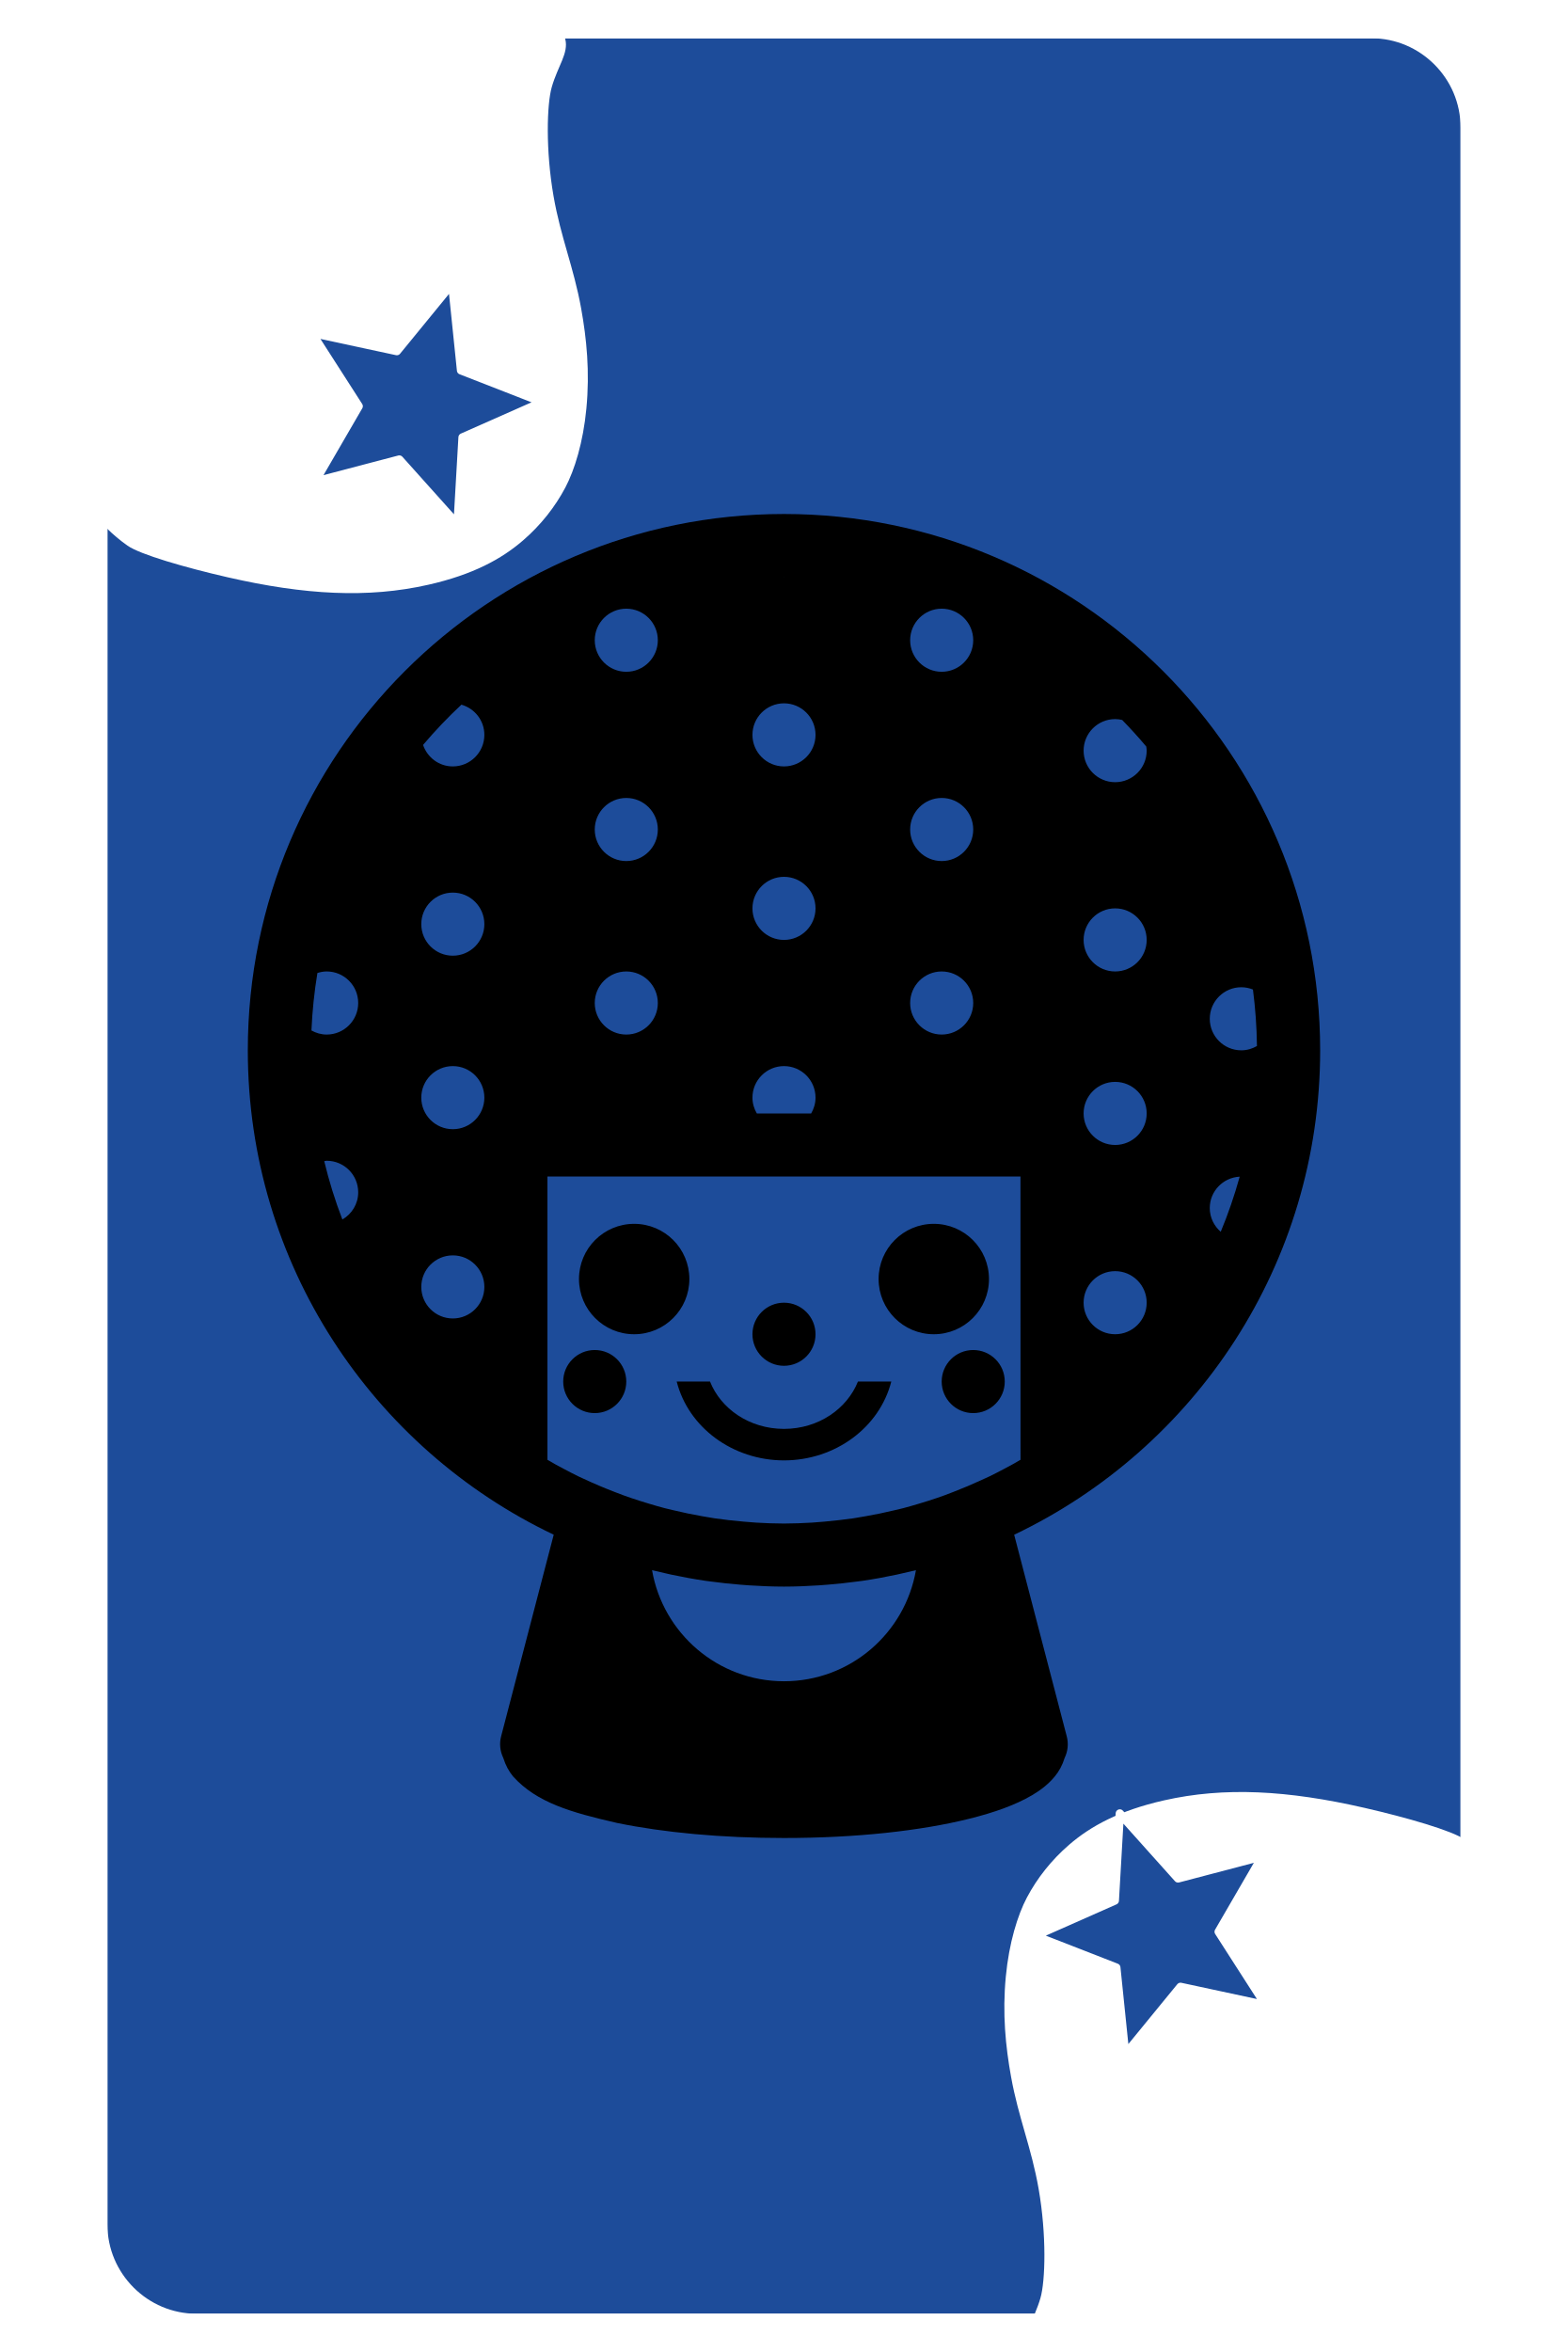
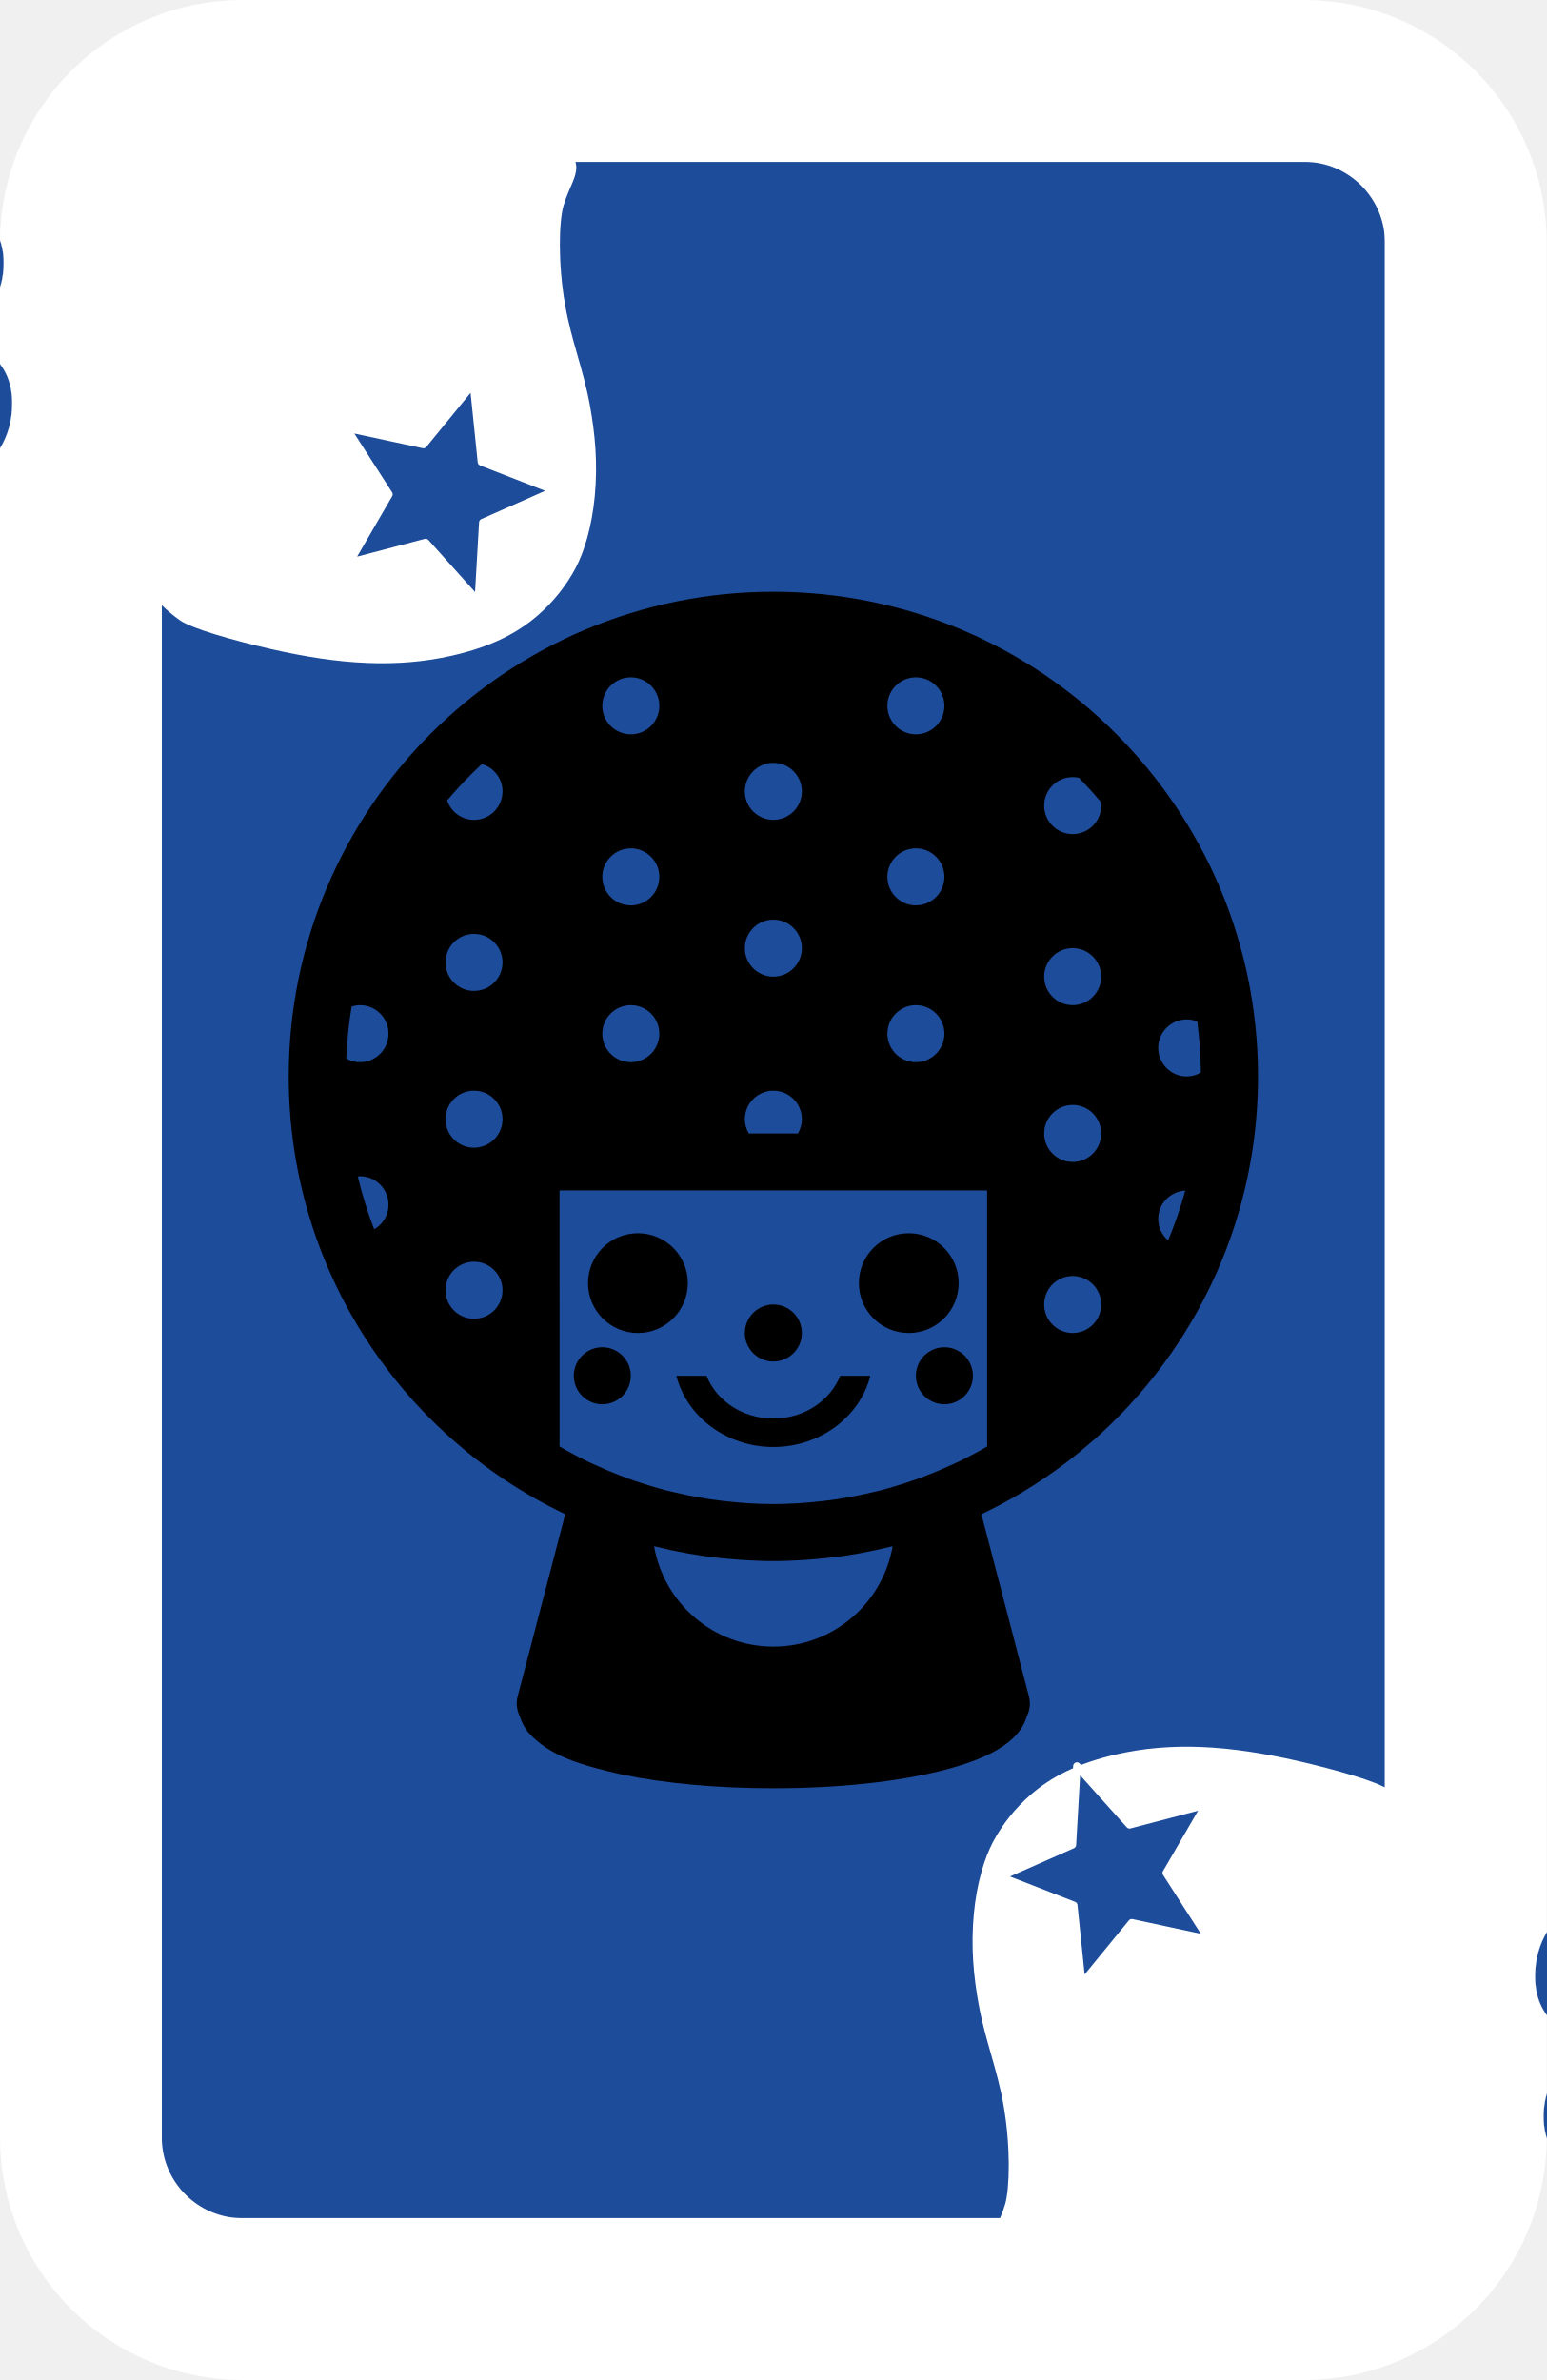
- <svg xmlns="http://www.w3.org/2000/svg" width="7300" height="10948" viewBox="0 0 7300 10948" version="1.1" id="svg2" xml:space="preserve">
+ <svg xmlns="http://www.w3.org/2000/svg" width="7966.67" height="12258.7" viewBox="0 0 7966.67 12258.7" version="1.1" id="svg2" xml:space="preserve">
  <defs id="defs1">
    <style id="style1">
      .cls-1 {
        fill: none;
        stroke: #fff;
        stroke-linecap: round;
        stroke-linejoin: round;
        stroke-width: 833.333px;
      }

      .cls-1, .cls-2 {
        fill-rule: evenodd;
      }

      .cls-2 {
        fill: #fff;
      }

      .cls-3 {
        filter: url(#filter);
      }

      .cls-4 {
        font-size: 250px;
        fill: #1d4c9a;
        text-anchor: middle;
        font-family: MatisseVPro-UB, "FOT-MatisseV Pro";
      }
    </style>
    <filter id="filter" filterUnits="userSpaceOnUse">
      <feFlood result="flood" flood-color="#d2b416" id="feFlood1" />
      <feComposite result="composite" operator="in" in2="SourceGraphic" id="feComposite1" />
-       <feBlend result="blend" in2="SourceGraphic" id="feBlend1" />
+       <feBlend result="blend" in2="SourceGraphic" id="feBlend1" mode="normal" />
    </filter>
    <style id="style1-4">
      .cls-1 {
        fill: none;
        stroke-linecap: round;
        stroke-width: 833.333px;
      }

      .cls-1, .cls-3, .cls-4 {
        stroke: #fff;
      }

      .cls-1, .cls-3 {
        stroke-linejoin: round;
      }

      .cls-1, .cls-2, .cls-4 {
        fill-rule: evenodd;
      }

      .cls-2 {
        fill: #fff;
      }

      .cls-3 {
        stroke-width: 42px;
        filter: url(#filter);
      }

      .cls-4 {
        stroke-width: 41.667px;
      }
    </style>
    <filter id="filter-2" filterUnits="userSpaceOnUse">
      <feFlood result="flood" flood-color="#d2b416" id="feFlood1-3" />
      <feComposite result="composite" operator="in" in2="SourceGraphic" id="feComposite1-2" />
-       <feBlend result="blend" in2="SourceGraphic" id="feBlend1-2" />
+       <feBlend result="blend" in2="SourceGraphic" id="feBlend1-2" mode="normal" />
    </filter>
    <style id="style1-2">
      .cls-1 {
        fill: none;
        stroke-linecap: round;
        stroke-width: 833.333px;
      }

      .cls-1, .cls-3, .cls-4 {
        stroke: #fff;
      }

      .cls-1, .cls-3 {
        stroke-linejoin: round;
      }

      .cls-1, .cls-2, .cls-4 {
        fill-rule: evenodd;
      }

      .cls-2 {
        fill: #fff;
      }

      .cls-3 {
        stroke-width: 42px;
        filter: url(#filter);
      }

      .cls-4 {
        stroke-width: 41.667px;
      }
    </style>
    <filter id="filter-7" filterUnits="userSpaceOnUse">
      <feFlood result="flood" flood-color="#d2b416" id="feFlood1-9" />
      <feComposite result="composite" operator="in" in2="SourceGraphic" id="feComposite1-5" />
-       <feBlend result="blend" in2="SourceGraphic" id="feBlend1-4" />
+       <feBlend result="blend" in2="SourceGraphic" id="feBlend1-4" mode="normal" />
    </filter>
    <style id="style1-7">
      .cls-1 {
        fill: none;
        stroke-linecap: round;
        stroke-width: 833.333px;
      }

      .cls-1, .cls-3, .cls-4 {
        stroke: #fff;
      }

      .cls-1, .cls-3 {
        stroke-linejoin: round;
      }

      .cls-1, .cls-2, .cls-4 {
        fill-rule: evenodd;
      }

      .cls-2 {
        fill: #fff;
      }

      .cls-3 {
        stroke-width: 42px;
        filter: url(#filter);
      }

      .cls-4 {
        stroke-width: 41.667px;
      }
    </style>
    <filter id="filter-4" filterUnits="userSpaceOnUse">
      <feFlood result="flood" flood-color="#d2b416" id="feFlood1-2" />
      <feComposite result="composite" operator="in" in2="SourceGraphic" id="feComposite1-7" />
-       <feBlend result="blend" in2="SourceGraphic" id="feBlend1-7" />
-     </filter>
-     <filter style="color-interpolation-filters:sRGB;" id="filter13" x="0" y="0" width="1" height="1">
-       <feComposite in2="SourceGraphic" operator="arithmetic" k1="0" k2="1" result="composite1" id="feComposite12" />
+       <feBlend result="blend" in2="SourceGraphic" id="feBlend1-7" mode="normal" />
+     </filter>
+     <filter style="color-interpolation-filters:sRGB" id="filter13" x="0" y="0" width="1" height="1">
+       <feComposite in2="SourceGraphic" operator="arithmetic" k1="0" k2="1" result="composite1" id="feComposite12" k3="0" k4="0" />
      <feColorMatrix in="composite1" values="1" type="saturate" result="colormatrix1" id="feColorMatrix12" />
      <feFlood flood-opacity="1" flood-color="rgb(210,180,22)" result="flood1" id="feFlood12" />
      <feBlend in="flood1" in2="colormatrix1" mode="multiply" result="blend1" id="feBlend12" />
      <feBlend in2="blend1" mode="screen" result="blend2" id="feBlend13" />
      <feColorMatrix in="blend2" values="1" type="saturate" result="colormatrix2" id="feColorMatrix13" />
-       <feComposite in="colormatrix2" in2="SourceGraphic" operator="in" k2="1" result="composite2" id="feComposite13" />
+       <feComposite in="colormatrix2" in2="SourceGraphic" operator="in" result="composite2" id="feComposite13" />
    </filter>
    <style id="style1-455">
      .cls-1 {
        fill: none;
        stroke: #fff;
        stroke-linecap: round;
        stroke-linejoin: round;
        stroke-width: 833.333px;
      }

      .cls-1, .cls-2 {
        fill-rule: evenodd;
      }

      .cls-2 {
        fill: #fff;
      }

      .cls-3 {
        filter: url(#filter);
      }

      .cls-4 {
        font-size: 250px;
        fill: #1d4c9a;
        text-anchor: middle;
        font-family: MatisseVPro-UB, "FOT-MatisseV Pro";
      }
    </style>
    <filter id="filter-1" filterUnits="userSpaceOnUse">
      <feFlood result="flood" flood-color="#d2b416" id="feFlood1-71" />
      <feComposite result="composite" operator="in" in2="SourceGraphic" id="feComposite1-15" />
      <feBlend result="blend" in2="SourceGraphic" id="feBlend1-27" mode="normal" />
    </filter>
    <style id="style1-4-6">
      .cls-1 {
        fill: none;
        stroke-linecap: round;
        stroke-width: 833.333px;
      }

      .cls-1, .cls-3, .cls-4 {
        stroke: #fff;
      }

      .cls-1, .cls-3 {
        stroke-linejoin: round;
      }

      .cls-1, .cls-2, .cls-4 {
        fill-rule: evenodd;
      }

      .cls-2 {
        fill: #fff;
      }

      .cls-3 {
        stroke-width: 42px;
        filter: url(#filter);
      }

      .cls-4 {
        stroke-width: 41.667px;
      }
    </style>
    <filter id="filter-2-1" filterUnits="userSpaceOnUse">
      <feFlood result="flood" flood-color="#d2b416" id="feFlood1-3-4" />
      <feComposite result="composite" operator="in" in2="SourceGraphic" id="feComposite1-2-2" />
      <feBlend result="blend" in2="SourceGraphic" id="feBlend1-2-3" mode="normal" />
    </filter>
    <style id="style1-2-2">
      .cls-1 {
        fill: none;
        stroke-linecap: round;
        stroke-width: 833.333px;
      }

      .cls-1, .cls-3, .cls-4 {
        stroke: #fff;
      }

      .cls-1, .cls-3 {
        stroke-linejoin: round;
      }

      .cls-1, .cls-2, .cls-4 {
        fill-rule: evenodd;
      }

      .cls-2 {
        fill: #fff;
      }

      .cls-3 {
        stroke-width: 42px;
        filter: url(#filter);
      }

      .cls-4 {
        stroke-width: 41.667px;
      }
    </style>
    <filter id="filter-7-2" filterUnits="userSpaceOnUse">
      <feFlood result="flood" flood-color="#d2b416" id="feFlood1-9-1" />
      <feComposite result="composite" operator="in" in2="SourceGraphic" id="feComposite1-5-6" />
      <feBlend result="blend" in2="SourceGraphic" id="feBlend1-4-8" mode="normal" />
    </filter>
    <style id="style1-7-5">
      .cls-1 {
        fill: none;
        stroke-linecap: round;
        stroke-width: 833.333px;
      }

      .cls-1, .cls-3, .cls-4 {
        stroke: #fff;
      }

      .cls-1, .cls-3 {
        stroke-linejoin: round;
      }

      .cls-1, .cls-2, .cls-4 {
        fill-rule: evenodd;
      }

      .cls-2 {
        fill: #fff;
      }

      .cls-3 {
        stroke-width: 42px;
        filter: url(#filter);
      }

      .cls-4 {
        stroke-width: 41.667px;
      }
    </style>
    <filter id="filter-4-7" filterUnits="userSpaceOnUse">
      <feFlood result="flood" flood-color="#d2b416" id="feFlood1-2-6" />
      <feComposite result="composite" operator="in" in2="SourceGraphic" id="feComposite1-7-1" />
      <feBlend result="blend" in2="SourceGraphic" id="feBlend1-7-8" mode="normal" />
    </filter>
    <filter style="color-interpolation-filters:sRGB" id="filter13-9" x="0" y="0" width="1" height="1">
      <feComposite in2="SourceGraphic" operator="arithmetic" k1="0" k2="1" result="composite1" id="feComposite12-2" k3="0" k4="0" />
      <feColorMatrix in="composite1" values="1" type="saturate" result="colormatrix1" id="feColorMatrix12-7" />
      <feFlood flood-opacity="1" flood-color="rgb(210,180,22)" result="flood1" id="feFlood12-9" />
      <feBlend in="flood1" in2="colormatrix1" mode="multiply" result="blend1" id="feBlend12-5" />
      <feBlend in2="blend1" mode="screen" result="blend2" id="feBlend13-4" />
      <feColorMatrix in="blend2" values="1" type="saturate" result="colormatrix2" id="feColorMatrix13-3" />
      <feComposite in="colormatrix2" in2="SourceGraphic" operator="in" result="composite2" id="feComposite13-1" />
    </filter>
    <filter id="filter-8" filterUnits="userSpaceOnUse">
      <feFlood result="flood" flood-color="#d2b416" id="feFlood1-24" />
      <feComposite result="composite" operator="in" in2="SourceGraphic" id="feComposite1-55" />
      <feBlend result="blend" in2="SourceGraphic" id="feBlend1-1" mode="normal" />
    </filter>
    <filter id="filter-27" filterUnits="userSpaceOnUse">
      <feFlood result="flood" flood-color="#d2b416" id="feFlood1-6" />
      <feComposite result="composite" operator="in" in2="SourceGraphic" id="feComposite1-1" />
      <feBlend result="blend" in2="SourceGraphic" id="feBlend1-42" mode="normal" />
    </filter>
    <filter id="f0" x="-0.005" y="-0.003" width="1.009" height="1.005">
      <feFlood flood-color="#d2b416" flood-opacity="1" id="feFlood1-7" />
      <feBlend mode="normal" in2="SourceGraphic" id="feBlend1-6" />
      <feComposite in2="SourceAlpha" operator="in" id="feComposite1-18" />
    </filter>
    <style id="style1-3">
      .cls-1 {
        fill: none;
        stroke: #fff;
        stroke-linecap: round;
        stroke-linejoin: round;
        stroke-width: 833.333px;
      }

      .cls-1, .cls-2 {
        fill-rule: evenodd;
      }

      .cls-2 {
        fill: #fff;
      }

      .cls-3 {
        filter: url(#filter);
      }

      .cls-4 {
        font-size: 250px;
        fill: #1d4c9a;
        text-anchor: middle;
        font-family: MatisseVPro-UB, "FOT-MatisseV Pro";
      }
    </style>
    <filter id="filter-87" filterUnits="userSpaceOnUse">
      <feFlood result="flood" flood-color="#d2b416" id="feFlood1-4" />
      <feComposite result="composite" operator="in" in2="SourceGraphic" id="feComposite1-27" />
      <feBlend result="blend" in2="SourceGraphic" id="feBlend1-79" mode="normal" />
    </filter>
    <style id="style1-4-3">
      .cls-1 {
        fill: none;
        stroke-linecap: round;
        stroke-width: 833.333px;
      }

      .cls-1, .cls-3, .cls-4 {
        stroke: #fff;
      }

      .cls-1, .cls-3 {
        stroke-linejoin: round;
      }

      .cls-1, .cls-2, .cls-4 {
        fill-rule: evenodd;
      }

      .cls-2 {
        fill: #fff;
      }

      .cls-3 {
        stroke-width: 42px;
        filter: url(#filter);
      }

      .cls-4 {
        stroke-width: 41.667px;
      }
    </style>
    <filter id="filter-2-19" filterUnits="userSpaceOnUse">
      <feFlood result="flood" flood-color="#d2b416" id="feFlood1-3-8" />
      <feComposite result="composite" operator="in" in2="SourceGraphic" id="feComposite1-2-6" />
      <feBlend result="blend" in2="SourceGraphic" id="feBlend1-2-50" mode="normal" />
    </filter>
    <style id="style1-2-28">
      .cls-1 {
        fill: none;
        stroke-linecap: round;
        stroke-width: 833.333px;
      }

      .cls-1, .cls-3, .cls-4 {
        stroke: #fff;
      }

      .cls-1, .cls-3 {
        stroke-linejoin: round;
      }

      .cls-1, .cls-2, .cls-4 {
        fill-rule: evenodd;
      }

      .cls-2 {
        fill: #fff;
      }

      .cls-3 {
        stroke-width: 42px;
        filter: url(#filter);
      }

      .cls-4 {
        stroke-width: 41.667px;
      }
    </style>
    <filter id="filter-7-6" filterUnits="userSpaceOnUse">
      <feFlood result="flood" flood-color="#d2b416" id="feFlood1-9-0" />
      <feComposite result="composite" operator="in" in2="SourceGraphic" id="feComposite1-5-2" />
      <feBlend result="blend" in2="SourceGraphic" id="feBlend1-4-4" mode="normal" />
    </filter>
    <style id="style1-7-8">
      .cls-1 {
        fill: none;
        stroke-linecap: round;
        stroke-width: 833.333px;
      }

      .cls-1, .cls-3, .cls-4 {
        stroke: #fff;
      }

      .cls-1, .cls-3 {
        stroke-linejoin: round;
      }

      .cls-1, .cls-2, .cls-4 {
        fill-rule: evenodd;
      }

      .cls-2 {
        fill: #fff;
      }

      .cls-3 {
        stroke-width: 42px;
        filter: url(#filter);
      }

      .cls-4 {
        stroke-width: 41.667px;
      }
    </style>
    <filter id="filter-4-6" filterUnits="userSpaceOnUse">
      <feFlood result="flood" flood-color="#d2b416" id="feFlood1-2-5" />
      <feComposite result="composite" operator="in" in2="SourceGraphic" id="feComposite1-7-0" />
      <feBlend result="blend" in2="SourceGraphic" id="feBlend1-7-9" mode="normal" />
    </filter>
    <filter style="color-interpolation-filters:sRGB" id="filter13-0" x="0" y="0" width="1" height="1">
      <feComposite in2="SourceGraphic" operator="arithmetic" k1="0" k2="1" result="composite1" id="feComposite12-0" k3="0" k4="0" />
      <feColorMatrix in="composite1" values="1" type="saturate" result="colormatrix1" id="feColorMatrix12-6" />
      <feFlood flood-opacity="1" flood-color="rgb(210,180,22)" result="flood1" id="feFlood12-1" />
      <feBlend in="flood1" in2="colormatrix1" mode="multiply" result="blend1" id="feBlend12-3" />
      <feBlend in2="blend1" mode="screen" result="blend2" id="feBlend13-8" />
      <feColorMatrix in="blend2" values="1" type="saturate" result="colormatrix2" id="feColorMatrix13-9" />
      <feComposite in="colormatrix2" in2="SourceGraphic" operator="in" result="composite2" id="feComposite13-3" />
    </filter>
    <filter id="filter-8-4" filterUnits="userSpaceOnUse">
      <feFlood result="flood" flood-color="#d2b416" id="feFlood1-24-4" />
      <feComposite result="composite" operator="in" in2="SourceGraphic" id="feComposite1-55-6" />
      <feBlend result="blend" in2="SourceGraphic" id="feBlend1-1-0" mode="normal" />
    </filter>
    <filter id="filter-27-6" filterUnits="userSpaceOnUse">
      <feFlood result="flood" flood-color="#d2b416" id="feFlood1-6-6" />
      <feComposite result="composite" operator="in" in2="SourceGraphic" id="feComposite1-1-1" />
      <feBlend result="blend" in2="SourceGraphic" id="feBlend1-42-8" mode="normal" />
    </filter>
    <filter id="f0-4" x="-0.005" y="-0.003" width="1.009" height="1.005">
      <feFlood flood-color="#d2b416" flood-opacity="1" id="feFlood1-7-9" />
      <feBlend mode="normal" in2="SourceGraphic" id="feBlend1-6-6" />
      <feComposite in2="SourceAlpha" operator="in" id="feComposite1-18-3" />
    </filter>
    <filter id="filter-2-8" filterUnits="userSpaceOnUse">
      <feFlood result="flood" flood-color="#d2b416" id="feFlood1-3-2" />
      <feComposite result="composite" operator="in" in2="SourceGraphic" id="feComposite1-2-4" />
      <feBlend result="blend" in2="SourceGraphic" id="feBlend1-2-5" mode="normal" />
    </filter>
    <filter id="filter-5" filterUnits="userSpaceOnUse">
      <feFlood result="flood" flood-color="#d2b416" id="feFlood1-1" />
      <feComposite result="composite" operator="in" in2="SourceGraphic" id="feComposite1-71" />
      <feBlend result="blend" in2="SourceGraphic" id="feBlend1-15" mode="normal" />
    </filter>
    <filter id="filter2" filterUnits="userSpaceOnUse">
      <feFlood result="flood" flood-color="#d2b416" id="feFlood2" />
      <feComposite result="composite" operator="in" in2="SourceGraphic" id="feComposite2" />
      <feBlend result="blend" in2="SourceGraphic" id="feBlend2" mode="normal" />
    </filter>
  </defs>
  <style id="style1-45">
		.s0 { fill: #da484d } 
	</style>
-   <g id="g8" style="display:inline">
+   <g id="g8" style="display:inline" transform="translate(333.335,655.35)">
    <rect style="display:inline;fill:#1d4c9a;fill-opacity:1;stroke-width:1.293" id="rect17" width="6299.407" height="10590.275" x="500.296" y="178.862" />
    <path id="Frame" class="cls-1" d="M 916.667,-238.667 H 6383.33 c 460.24,0 833.34,373.1 833.34,833.333 V 10353.3 c 0,460.3 -373.1,833.4 -833.34,833.4 H 916.667 c -460.237,0 -833.334,-373.1 -833.334,-833.4 V 594.666 C 83.334,134.429 456.43,-238.667 916.667,-238.667 Z" style="display:inline" transform="translate(-0.0015,-0.0165)" />
    <g id="g6" transform="translate(52.22599,77.15946)" style="display:inline">
      <g id="g2-3" style="display:inline">
        <g id="Blue_Corner" data-name="Blue Corner">
          <path class="cls-2" d="m 541.457,2462.69 c 58.8,41.34 268.139,101.87 466.563,147.34 358.03,82.04 652.19,98.45 933.65,34.72 207.92,-47.08 340.9,-119.67 441.49,-206.62 82.03,-70.91 148.5,-154.92 196.45,-245.57 42.99,-81.26 83.22,-210.28 98.22,-368.35 16.33,-171.92 1.3,-323.69 -24.55,-466.58 -34.51,-190.79 -95.01,-330.26 -128.28,-521.266 -37.48,-215.147 -31.32,-428.686 -8.33,-508.348 28.52,-98.842 79.02,-157.75 62.94,-222.78 -78.82,-318.841 -1357.5,-576.008 -2038.153,73.67 -658.877,628.894 -559.257,1890.554 0,2283.784 z" id="path1-9" />
          <path id="Shape_1_copy" data-name="Shape 1 copy" class="cls-2" d="m 6766.88,8485.31 c -58.81,-41.34 -268.14,-101.87 -466.57,-147.34 -358.03,-82.04 -652.19,-98.45 -933.64,-34.72 -207.93,47.08 -340.91,119.67 -441.5,206.62 -82.03,70.91 -148.49,154.92 -196.45,245.57 -42.98,81.25 -83.21,210.28 -98.22,368.35 -16.33,171.92 -1.29,323.69 24.55,466.58 34.52,190.78 95.01,330.26 128.28,521.23 37.48,215.2 31.32,428.7 8.34,508.4 -28.52,98.8 -79.02,157.7 -62.95,222.8 78.82,318.8 1357.5,576 2038.16,-73.7 658.87,-628.9 559.25,-1890.56 0,-2283.79 z" />
        </g>
      </g>
    </g>
    <g id="g11" style="display:inline">
      <path d="m 3649.988,6357.428 c 81.043,0 146.839,-65.796 146.839,-146.839 0,-81.043 -65.796,-146.839 -146.839,-146.839 -81.043,0 -146.839,65.796 -146.839,146.839 0,81.043 65.796,146.839 146.839,146.839 z M 6146.246,4889.101 c -0.216,-1378.877 -1117.565,-2496.258 -2496.258,-2496.564 -1378.693,0.285 -2496.259,1117.687 -2496.259,2496.564 0,994.894 582.143,1853.472 1424.214,2254.587 l -244.945,938.728 c -8.891,34.057 -4.852,69.381 10.205,100.524 10.205,33.411 26.504,63.073 45.529,85.968 109.529,121.503 268.727,167.323 485.235,216.746 215.479,44.262 483.607,69.809 775.981,69.809 334.212,0 636.424,-33.029 865.003,-90.22 114.669,-28.847 210.866,-62.614 289.78,-108.814 39.363,-23.35 75.261,-50.141 106.091,-87.522 19.239,-22.896 35.682,-52.794 45.887,-86.347 14.842,-30.902 18.714,-66.151 9.775,-100.138 l -244.853,-938.605 C 5563.994,6742.665 6146.088,5884.124 6146.271,4889.108 Z m -367.097,-293.751 c 19.239,0 37.451,3.967 54.18,10.636 11.161,86.28 17.614,173.942 18.642,262.988 -21.581,12.476 -46.174,20.051 -72.82,20.051 -81.043,0 -146.839,-65.796 -146.839,-146.839 0,-80.994 65.796,-146.839 146.839,-146.839 z m -7.481,881.766 c -24.378,87.81 -53.75,173.484 -88.336,256.54 -30.974,-26.887 -51.025,-66.108 -51.025,-110.441 0,-78.412 61.825,-142.085 139.356,-146.099 z m -4177.684,199.322 c -33.841,-87.877 -62.113,-178.623 -84.438,-271.572 3.895,-0.358 7.337,-1.84 11.305,-1.84 81.043,0 146.839,65.796 146.839,146.839 0,54.324 -29.803,101.166 -73.707,126.575 z m -73.132,-860.842 c -25.836,0 -49.782,-7.266 -70.837,-19.024 3.895,-90.673 13.288,-179.939 27.748,-267.534 13.718,-4.254 28.058,-7.194 43.091,-7.194 81.043,0 146.839,65.796 146.839,146.839 0,81.189 -65.796,146.912 -146.839,146.912 z m 2863.356,-1982.323 c 81.042,0 146.839,65.796 146.839,146.839 0,81.043 -65.796,146.839 -146.839,146.839 -81.043,0 -146.839,-65.796 -146.839,-146.839 0,-80.994 65.796,-146.839 146.839,-146.839 z m 0,881.032 c 81.042,0 146.839,65.796 146.839,146.839 0,81.043 -65.796,146.839 -146.839,146.839 -81.043,0 -146.839,-65.796 -146.839,-146.839 0,-80.994 65.796,-146.839 146.839,-146.839 z m 0,807.613 c 81.042,0 146.839,65.796 146.839,146.839 0,81.043 -65.796,146.839 -146.839,146.839 -81.043,0 -146.839,-65.796 -146.839,-146.839 0,-80.994 65.796,-146.839 146.839,-146.839 z M 3651.176,2686.312 c -0.431,0 -0.741,0.142 -1.171,0.142 -0.431,0 -0.741,-0.142 -1.171,-0.142 z m -1.171,587.496 c 81.043,0 146.839,65.796 146.839,146.839 0,81.043 -65.796,146.839 -146.839,146.839 -81.043,0 -146.839,-65.796 -146.839,-146.839 0,-80.994 65.796,-146.839 146.839,-146.839 z m 0,807.613 c 81.043,0 146.839,65.796 146.839,146.839 0,81.043 -65.796,146.839 -146.839,146.839 -81.043,0 -146.839,-65.796 -146.839,-146.839 0,-80.994 65.796,-146.839 146.839,-146.839 z m 0,881.032 c 81.043,0 146.839,65.796 146.839,146.839 0,26.934 -7.72,51.766 -20.339,73.493 h -252.93 c -12.691,-21.725 -20.41,-46.485 -20.41,-73.493 0,-80.994 65.796,-146.839 146.839,-146.839 z M 2915.812,2833.292 c 81.043,0 146.839,65.796 146.839,146.839 0,81.043 -65.796,146.839 -146.839,146.839 -81.043,0 -146.839,-65.796 -146.839,-146.839 0,-80.994 65.796,-146.839 146.839,-146.839 z m 0,881.033 c 81.043,0 146.839,65.796 146.839,146.839 0,81.042 -65.796,146.839 -146.839,146.839 -81.043,0 -146.839,-65.796 -146.839,-146.839 0,-80.994 65.796,-146.839 146.839,-146.839 z m 0,807.613 c 81.043,0 146.839,65.796 146.839,146.839 0,81.043 -65.796,146.839 -146.839,146.839 -81.043,0 -146.839,-65.796 -146.839,-146.839 0,-80.994 65.796,-146.839 146.839,-146.839 z m -807.613,1615.226 c -81.043,0 -146.839,-65.796 -146.839,-146.839 0,-81.043 65.796,-146.839 146.839,-146.839 81.043,0 146.839,65.796 146.839,146.839 0,81.116 -65.796,146.839 -146.839,146.839 z m 0,-881.032 c -81.043,0 -146.839,-65.796 -146.839,-146.839 0,-81.043 65.796,-146.839 146.839,-146.839 81.043,0 146.839,65.796 146.839,146.839 0,81.116 -65.796,146.839 -146.839,146.839 z m 0,-807.613 c -81.043,0 -146.839,-65.796 -146.839,-146.839 0,-81.043 65.796,-146.839 146.839,-146.839 81.043,0 146.839,65.796 146.839,146.839 0,81.116 -65.796,146.839 -146.839,146.839 z m 0,-881.032 c -64.67,0 -118.878,-42.063 -138.548,-100.065 55.805,-65.87 115.409,-128.484 178.556,-187.372 61.544,17.542 106.831,73.493 106.831,140.598 0,81.116 -65.796,146.839 -146.839,146.839 z m 1541.807,4258.323 c -307.994,0 -563.334,-223.415 -614.275,-516.946 21.725,5.426 43.688,10.205 65.558,15.129 8.006,1.768 16.156,3.824 24.234,5.568 52.412,11.161 105.418,20.84 158.886,28.775 8.748,1.315 17.686,2.127 26.505,3.37 44.191,6.023 88.837,10.803 133.764,14.46 14.46,1.171 28.99,2.342 43.473,3.298 53.607,3.442 107.407,5.808 161.896,5.808 54.467,0 108.361,-2.343 161.896,-5.808 14.459,-0.956 28.847,-2.055 43.162,-3.298 45.289,-3.681 90.22,-8.508 134.792,-14.531 8.436,-1.171 16.897,-1.984 25.405,-3.226 53.893,-7.935 107.119,-17.685 159.913,-28.99 7.337,-1.554 14.46,-3.37 21.797,-4.995 22.537,-5.066 45.003,-9.99 67.326,-15.559 -50.977,293.537 -306.318,516.946 -614.337,516.946 z M 4716.544,6814.885 c -14.602,8.006 -29.229,15.941 -44.047,23.637 -21.653,11.305 -43.234,22.824 -65.27,33.411 -11.902,5.736 -23.924,10.874 -35.968,16.443 -43.163,19.98 -87.235,38.622 -131.855,55.877 -14.244,5.497 -28.488,11.161 -42.947,16.371 -23.709,8.579 -47.728,16.658 -71.865,24.449 -15.2,4.852 -30.472,9.536 -45.816,14.101 -24.521,7.337 -48.899,14.459 -73.707,21.008 -14.46,3.824 -29.157,6.979 -43.76,10.42 -42.876,10.277 -86.207,19.239 -129.94,26.863 -19.669,3.441 -39.123,7.05 -58.889,9.99 -21.725,3.155 -43.545,5.807 -65.343,8.293 -23.35,2.796 -46.915,5.138 -70.483,7.194 -19.024,1.553 -37.952,3.298 -57.119,4.469 -42.876,2.414 -86.035,4.326 -129.653,4.326 -43.617,0 -86.708,-1.84 -129.653,-4.326 -19.239,-1.171 -38.334,-2.868 -57.478,-4.541 -23.35,-1.912 -46.628,-4.326 -69.669,-6.979 -22.25,-2.653 -44.334,-5.282 -66.151,-8.508 -19.024,-2.796 -37.881,-6.309 -56.69,-9.536 -46.03,-8.078 -91.413,-17.471 -136.346,-28.345 -12.786,-3.083 -25.763,-5.808 -38.479,-9.177 -25.477,-6.596 -50.595,-14.029 -75.689,-21.581 -14.388,-4.326 -28.919,-8.652 -43.234,-13.36 -24.808,-7.935 -49.639,-16.227 -74.019,-25.119 -13.073,-4.708 -25.979,-9.847 -38.837,-14.746 -50.285,-19.311 -99.636,-40.223 -148.081,-62.927 -7.266,-3.442 -14.531,-6.524 -21.725,-9.99 -23.565,-11.376 -46.7,-23.565 -69.669,-35.754 -12.93,-6.764 -25.692,-13.575 -38.406,-20.554 -12.476,-6.907 -24.664,-14.101 -36.997,-21.294 l -0.073,-1318.734 h 2202.275 l 0.216,1318.673 c -11.519,6.668 -22.991,13.503 -34.655,19.956 z m 475.244,-604.303 c -81.043,0 -146.839,-65.796 -146.839,-146.839 0,-81.043 65.796,-146.839 146.839,-146.839 81.043,0 146.839,65.796 146.839,146.839 0,81.116 -65.796,146.839 -146.839,146.839 z m 0,-881.032 c -81.043,0 -146.839,-65.796 -146.839,-146.839 0,-81.043 65.796,-146.839 146.839,-146.839 81.043,0 146.839,65.796 146.839,146.839 0,81.116 -65.796,146.839 -146.839,146.839 z m 0,-807.613 c -81.043,0 -146.839,-65.796 -146.839,-146.839 0,-81.043 65.796,-146.839 146.839,-146.839 81.043,0 146.839,65.796 146.839,146.839 0,81.116 -65.796,146.839 -146.839,146.839 z m 0,-881.033 c -81.043,0 -146.839,-65.796 -146.839,-146.839 0,-81.043 65.796,-146.839 146.839,-146.839 11.232,0 22.107,1.553 32.67,3.967 38.837,39.864 76.43,81.043 112.185,123.773 0.812,6.381 1.984,12.547 1.984,19.096 0,81.116 -65.796,146.839 -146.839,146.839 z m -2422.839,2643.097 c -81.043,0 -146.839,65.796 -146.839,146.839 0,81.042 65.796,146.839 146.839,146.839 81.043,0 146.839,-65.796 146.839,-146.839 0,-81.067 -65.796,-146.839 -146.839,-146.839 z m 881.032,367.17 c -162.538,-0.358 -294.277,-94.57 -344.343,-220.331 H 3150.509 c 54.252,213.21 260.051,366.57 499.545,366.956 239.5,-0.358 445.056,-153.746 499.478,-366.956 h -155.203 c -50.38,125.761 -182.019,219.97 -344.343,220.331 z m 881.033,-367.17 c -81.043,0 -146.839,65.796 -146.839,146.839 0,81.042 65.796,146.839 146.839,146.839 81.043,0 146.839,-65.796 146.839,-146.839 0,-81.067 -65.796,-146.839 -146.839,-146.839 z M 2952.497,5696.647 c -141.987,0 -256.968,115.054 -256.968,256.968 0,141.913 114.981,256.968 256.968,256.968 141.913,0 256.968,-115.055 256.968,-256.968 0,-141.914 -115.055,-256.968 -256.968,-256.968 z m 1651.936,256.968 c 0,-141.914 -115.055,-256.968 -256.968,-256.968 -141.987,0 -256.968,115.054 -256.968,256.968 0,141.913 114.981,256.968 256.968,256.968 141.913,0 256.968,-115.055 256.968,-256.968 z" id="path11" style="display:inline;fill:#000000;stroke-width:6.118" />
    </g>
    <g id="g5" style="display:inline">
      <text xml:space="preserve" style="font-style:normal;font-variant:normal;font-weight:900;font-stretch:extra-expanded;font-size:2092.92px;font-family:'FOT-Matisse Pro';-inkscape-font-specification:'FOT-Matisse Pro Heavy Extra-Expanded';text-align:center;letter-spacing:0px;writing-mode:lr-tb;direction:ltr;text-anchor:middle;fill:#1d4c9a;fill-opacity:1;stroke:#ffffff;stroke-width:1.048;stroke-linecap:round;stroke-linejoin:round" x="1119.242" y="1857.236" id="text4" transform="scale(0.9996934,1.000307)">
        <tspan id="tspan4" x="1119.242" y="1857.236" style="font-style:normal;font-variant:normal;font-weight:900;font-stretch:extra-expanded;font-size:2092.92px;font-family:'FOT-Matisse Pro';-inkscape-font-specification:'FOT-Matisse Pro Heavy Extra-Expanded';stroke-width:1.048">3</tspan>
      </text>
      <text xml:space="preserve" style="font-style:normal;font-variant:normal;font-weight:900;font-stretch:extra-expanded;font-size:2092.92px;font-family:'FOT-Matisse Pro';-inkscape-font-specification:'FOT-Matisse Pro Heavy Extra-Expanded';text-align:center;letter-spacing:0px;writing-mode:lr-tb;direction:ltr;text-anchor:middle;fill:#1d4c9a;fill-opacity:1;stroke:#ffffff;stroke-width:1.048;stroke-linecap:round;stroke-linejoin:round" x="-6185.879" y="-9086.003" id="text5" transform="scale(-0.9996934,-1.000307)">
        <tspan id="tspan5" x="-6185.879" y="-9086.003" style="stroke-width:1.048">3</tspan>
      </text>
    </g>
    <g id="g7" transform="matrix(0.8859147,0,0,0.8859692,486.2089,-17.12785)" style="fill:#1d4c9a;fill-opacity:1">
      <path style="display:inline;fill:#1d4c9a;fill-opacity:1;stroke:#ffffff;stroke-width:1.229;stroke-linecap:round;stroke-linejoin:round;stroke-dasharray:none;stroke-opacity:1" id="path3" d="m 95.486,63.323 -10.764,-7.158 -11.283,6.309 3.481,-12.449 -9.486,-8.781 12.916,-0.536 5.42,-11.736 4.501,12.118 12.836,1.528 -10.134,8.026 z" transform="matrix(34.33915,8.882734,-8.882734,34.33915,-860.785,-247.6003)" />
      <path style="display:inline;fill:#1d4c9a;fill-opacity:1;stroke:#ffffff;stroke-width:1.229;stroke-linecap:round;stroke-linejoin:round;stroke-dasharray:none;stroke-opacity:1" id="path3-3" d="m 95.486,63.323 -10.764,-7.158 -11.283,6.309 3.481,-12.449 -9.486,-8.781 12.916,-0.536 5.42,-11.736 4.501,12.118 12.836,1.528 -10.134,8.026 z" transform="matrix(-34.33915,-8.882734,8.882734,-34.33915,8052.542,12569.591)" />
    </g>
  </g>
</svg>
